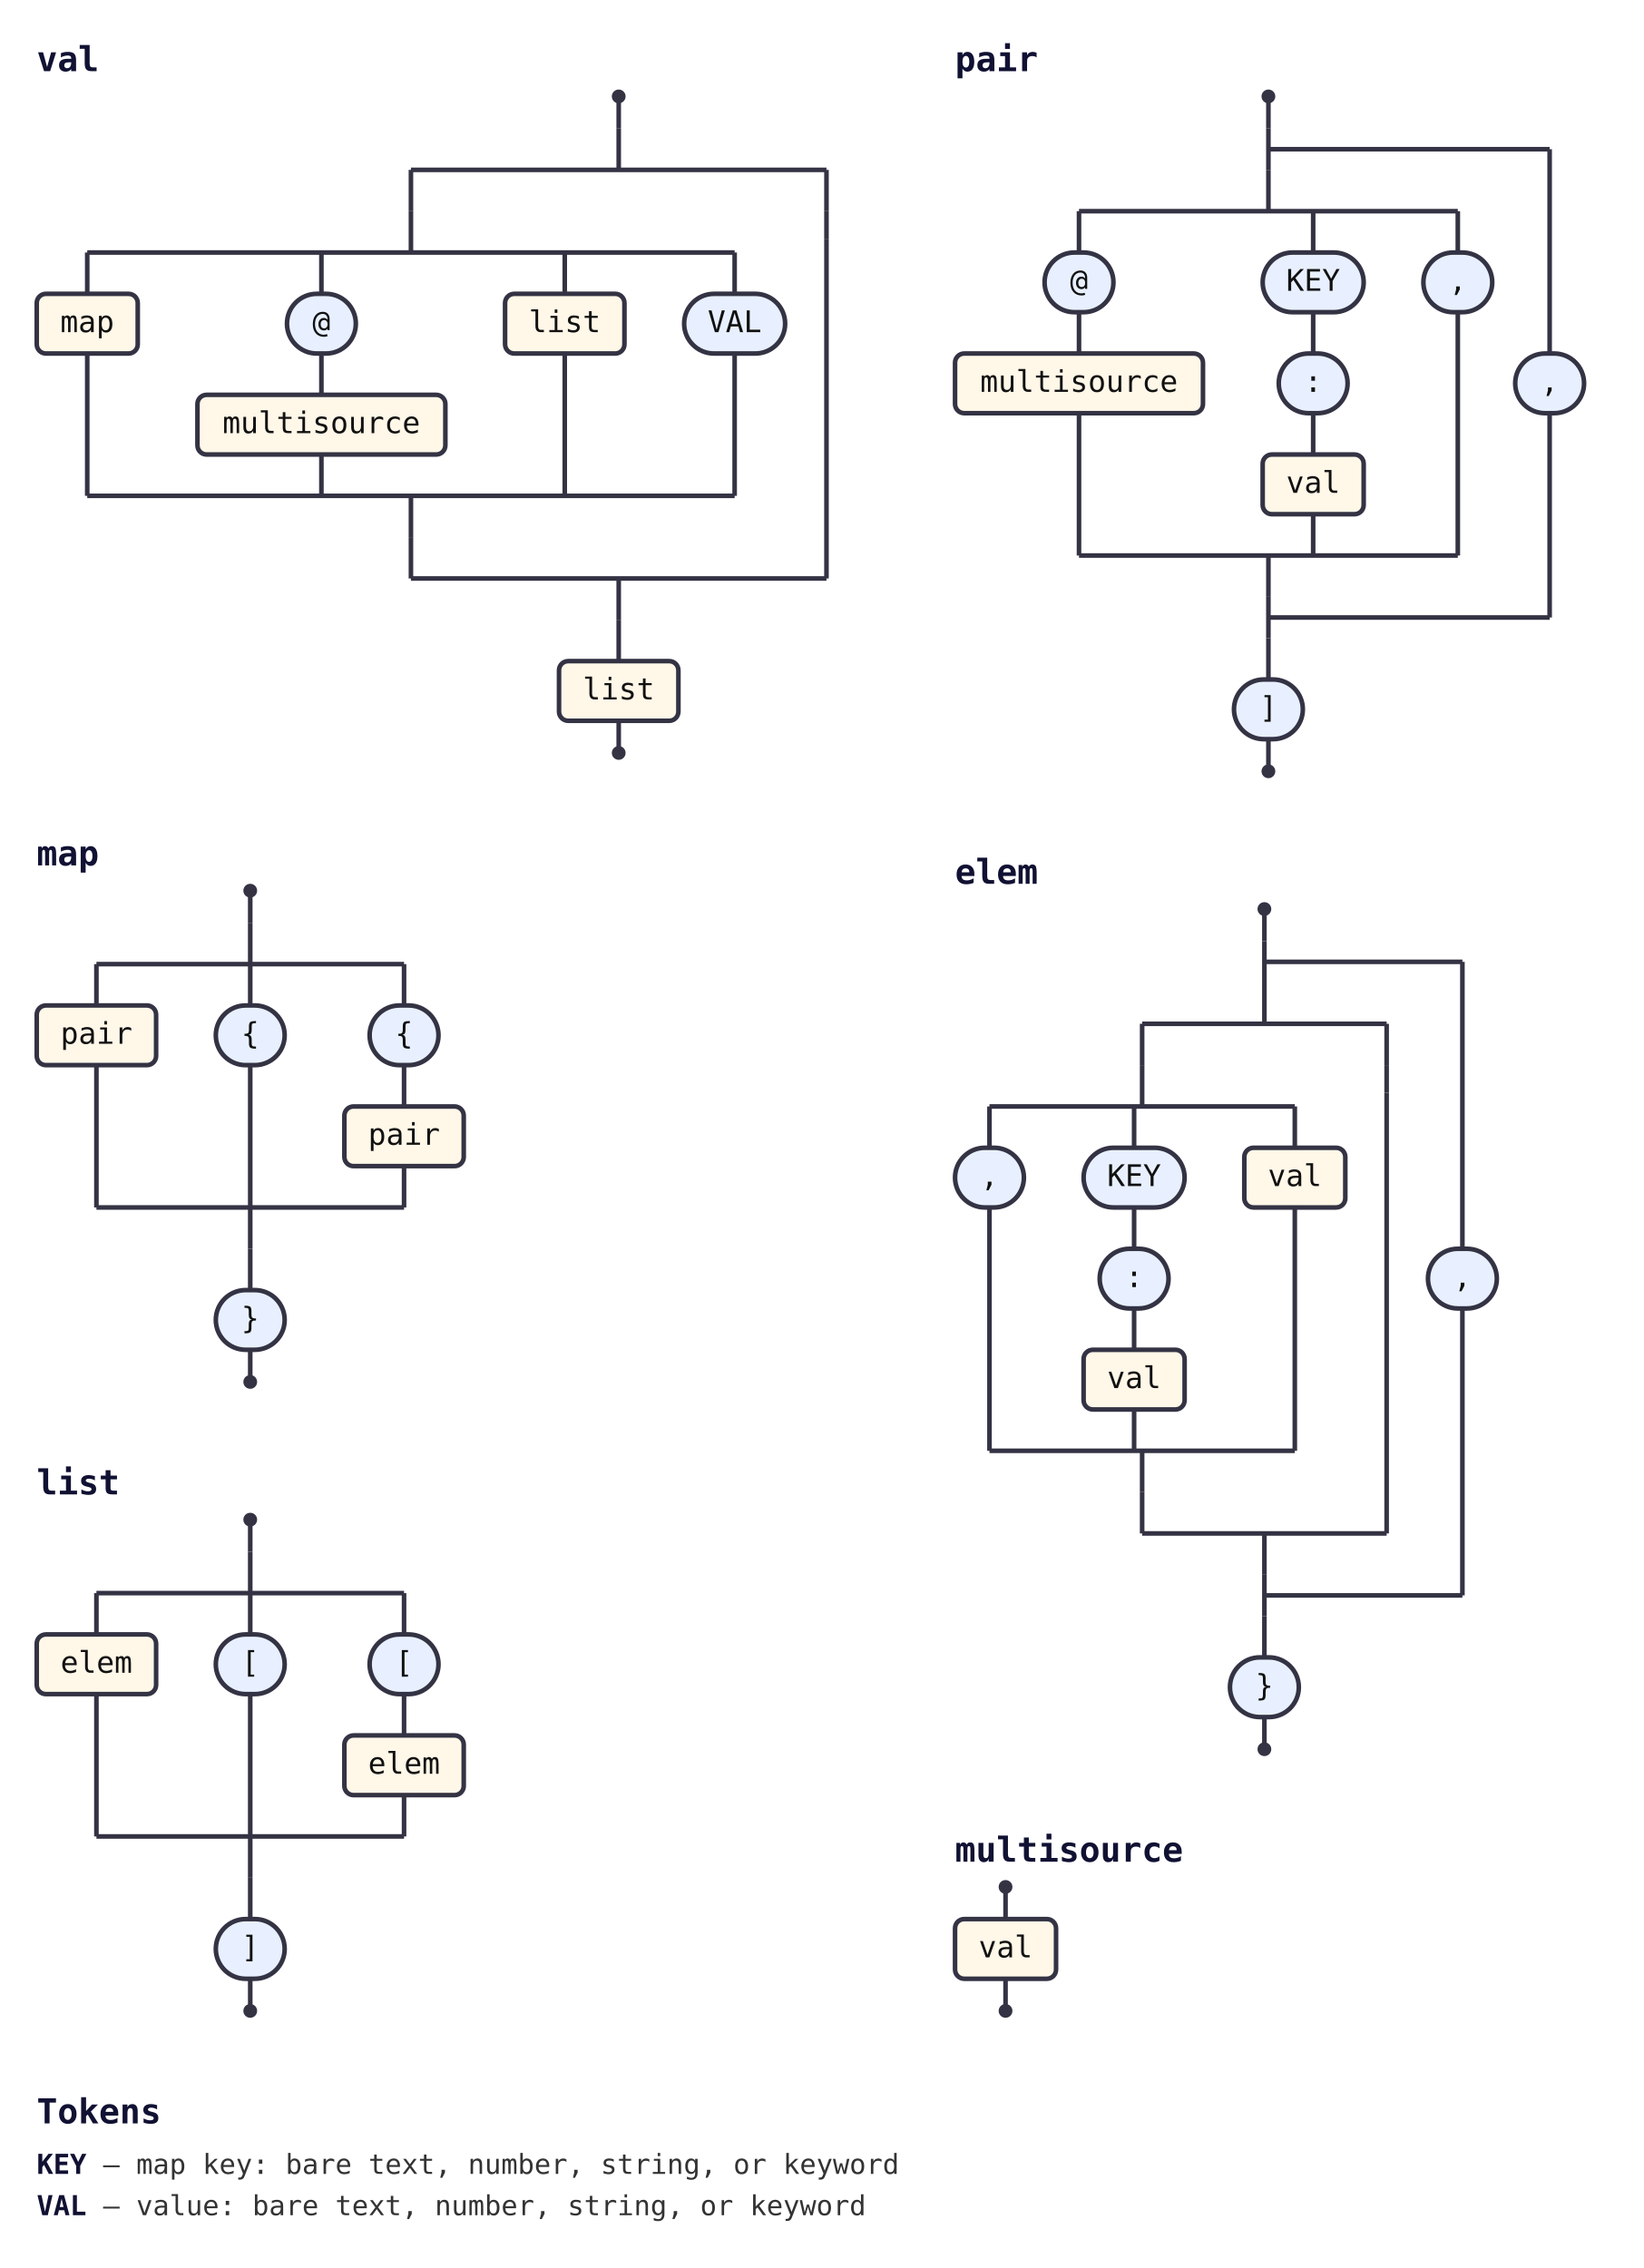
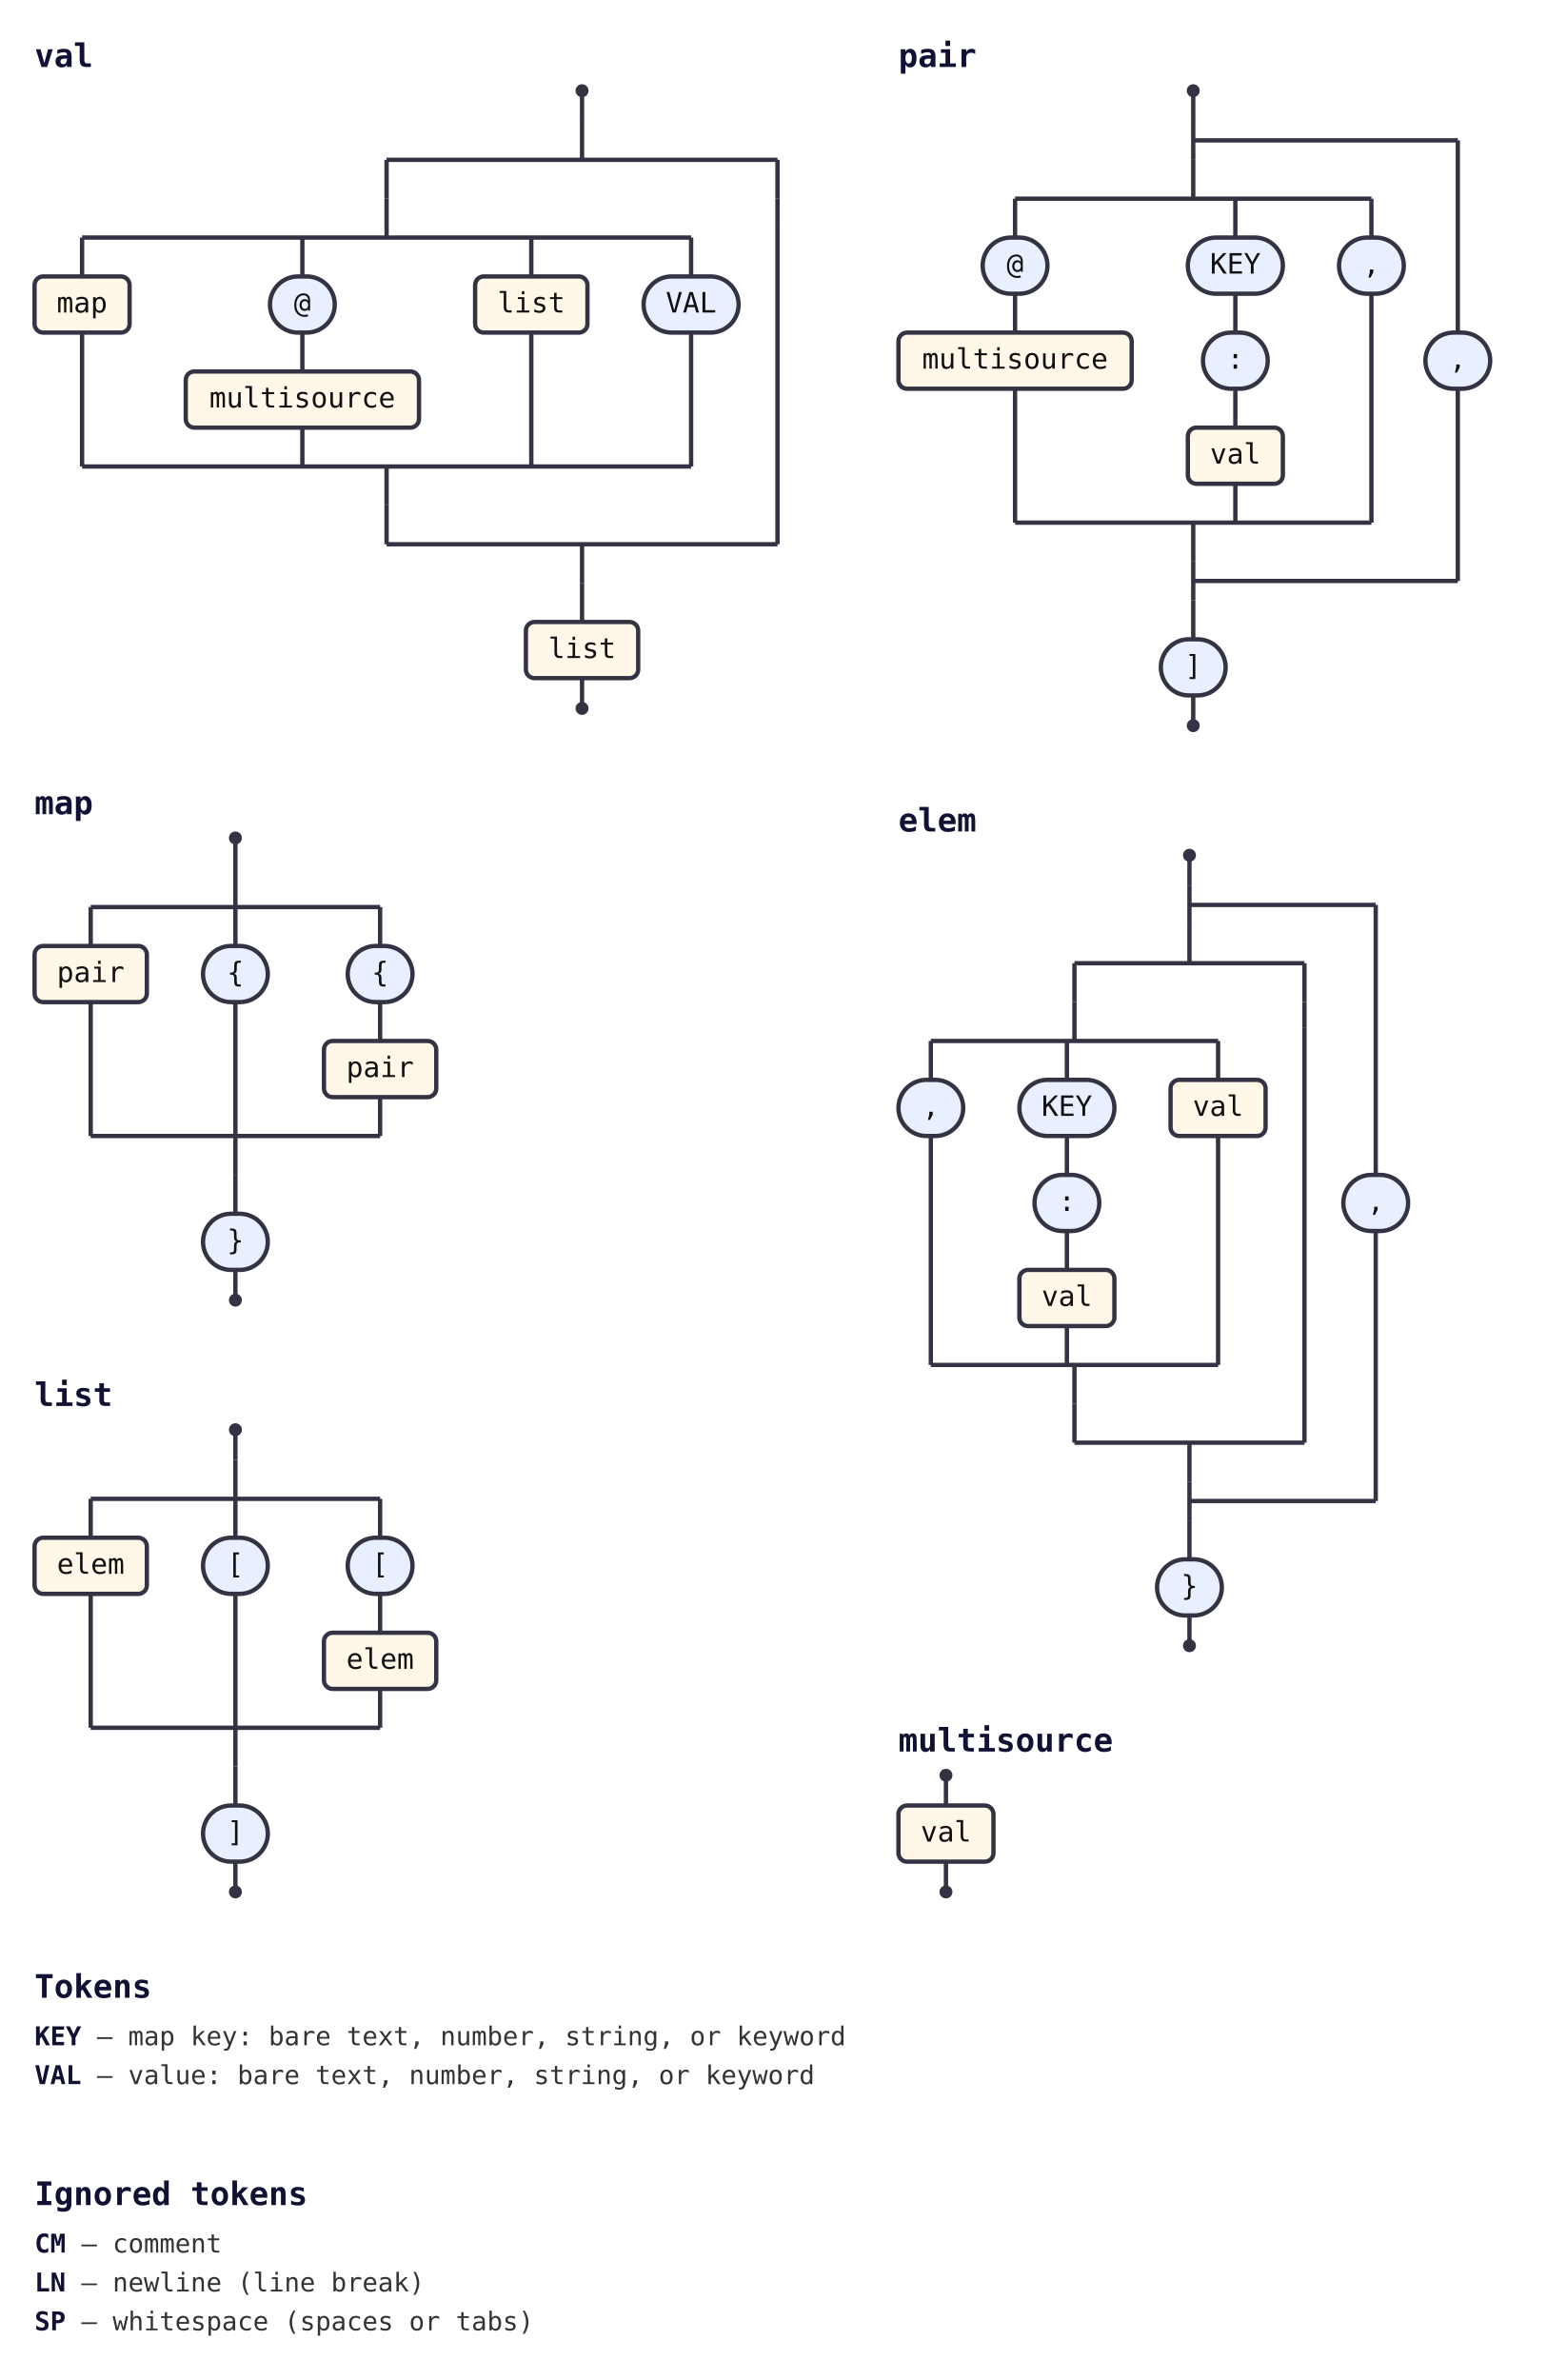
- <svg xmlns="http://www.w3.org/2000/svg" class="railroad" width="716" height="988" viewBox="0 0 716 988">
+ <svg xmlns="http://www.w3.org/2000/svg" class="railroad" width="716" height="1102" viewBox="0 0 716 1102">
  <style>svg.railroad{background:#fff;font-family:monospace;font-size:13px}.rr-line{stroke:#334;stroke-width:2;fill:none}.rr-cap{fill:#334}.rr-term{fill:#e8f0ff;stroke:#334;stroke-width:2}.rr-nonterm{fill:#fff7e8;stroke:#334;stroke-width:2}.rr-label{fill:#111;text-anchor:middle;dominant-baseline:middle}.rr-comment{fill:#666;font-style:italic;text-anchor:middle;dominant-baseline:middle}.rr-title{fill:#113;font-weight:bold;font-size:15px}.rr-legend{fill:#333;font-size:12px}.rr-legend-tok{fill:#113;font-weight:bold}a:hover .rr-nonterm{fill:#ffe6b3;cursor:pointer}</style>
  <g>
    <g id="val">
      <text class="rr-title" x="16" y="31">val</text>
      <circle class="rr-cap" cx="269.5" cy="42" r="3" />
      <path class="rr-line" d="M269.5 42V56" />
      <path class="rr-line" d="M269.5 56V74" />
      <path class="rr-line" d="M179 74H360" />
      <path class="rr-line" d="M179 252H360" />
      <path class="rr-line" d="M269.5 252V270" />
      <path class="rr-line" d="M179 74V92" />
      <path class="rr-line" d="M179 92V110" />
      <path class="rr-line" d="M38 110H320" />
      <path class="rr-line" d="M38 216H320" />
      <path class="rr-line" d="M179 216V234" />
      <path class="rr-line" d="M38 110V128" />
      <a href="#map">
        <rect class="rr-nonterm" x="16" y="128" width="44" height="26" rx="4" ry="4" />
        <text class="rr-label" x="38" y="141">map</text>
      </a>
      <path class="rr-line" d="M38 154V216" />
      <path class="rr-line" d="M140 110V128" />
      <rect class="rr-term" x="125" y="128" width="30" height="26" rx="13" ry="13" />
      <text class="rr-label" x="140" y="141">@</text>
      <path class="rr-line" d="M140 154V172" />
      <a href="#multisource">
        <rect class="rr-nonterm" x="86" y="172" width="108" height="26" rx="4" ry="4" />
        <text class="rr-label" x="140" y="185">multisource</text>
      </a>
      <path class="rr-line" d="M140 198V216" />
      <path class="rr-line" d="M246 110V128" />
      <a href="#list">
        <rect class="rr-nonterm" x="220" y="128" width="52" height="26" rx="4" ry="4" />
        <text class="rr-label" x="246" y="141">list</text>
      </a>
      <path class="rr-line" d="M246 154V216" />
      <path class="rr-line" d="M320 110V128" />
      <rect class="rr-term" x="298" y="128" width="44" height="26" rx="13" ry="13" />
      <text class="rr-label" x="320" y="141">VAL</text>
      <path class="rr-line" d="M320 154V216" />
      <path class="rr-line" d="M179 234V252" />
      <path class="rr-line" d="M360 74V92" />
      <path class="rr-line" d="M360 92V104" />
      <path class="rr-line" d="M360 104V252" />
      <path class="rr-line" d="M269.5 270V288" />
      <a href="#list">
        <rect class="rr-nonterm" x="243.5" y="288" width="52" height="26" rx="4" ry="4" />
        <text class="rr-label" x="269.5" y="301">list</text>
      </a>
      <path class="rr-line" d="M269.5 314V328" />
      <circle class="rr-cap" cx="269.5" cy="328" r="3" />
    </g>
    <g id="map">
      <text class="rr-title" x="16" y="377">map</text>
      <circle class="rr-cap" cx="109" cy="388" r="3" />
      <path class="rr-line" d="M109 388V402" />
      <path class="rr-line" d="M109 402V420" />
      <path class="rr-line" d="M42 420H176" />
      <path class="rr-line" d="M42 526H176" />
      <path class="rr-line" d="M109 526V544" />
      <path class="rr-line" d="M42 420V438" />
      <a href="#pair">
        <rect class="rr-nonterm" x="16" y="438" width="52" height="26" rx="4" ry="4" />
        <text class="rr-label" x="42" y="451">pair</text>
      </a>
      <path class="rr-line" d="M42 464V526" />
      <path class="rr-line" d="M109 420V438" />
      <rect class="rr-term" x="94" y="438" width="30" height="26" rx="13" ry="13" />
      <text class="rr-label" x="109" y="451">{</text>
      <path class="rr-line" d="M109 464V526" />
      <path class="rr-line" d="M176 420V438" />
      <rect class="rr-term" x="161" y="438" width="30" height="26" rx="13" ry="13" />
      <text class="rr-label" x="176" y="451">{</text>
      <path class="rr-line" d="M176 464V482" />
      <a href="#pair">
        <rect class="rr-nonterm" x="150" y="482" width="52" height="26" rx="4" ry="4" />
        <text class="rr-label" x="176" y="495">pair</text>
      </a>
      <path class="rr-line" d="M176 508V526" />
      <path class="rr-line" d="M109 544V562" />
      <rect class="rr-term" x="94" y="562" width="30" height="26" rx="13" ry="13" />
      <text class="rr-label" x="109" y="575">}</text>
      <path class="rr-line" d="M109 588V602" />
      <circle class="rr-cap" cx="109" cy="602" r="3" />
    </g>
    <g id="list">
      <text class="rr-title" x="16" y="651">list</text>
      <circle class="rr-cap" cx="109" cy="662" r="3" />
      <path class="rr-line" d="M109 662V676" />
      <path class="rr-line" d="M109 676V694" />
      <path class="rr-line" d="M42 694H176" />
      <path class="rr-line" d="M42 800H176" />
      <path class="rr-line" d="M109 800V818" />
      <path class="rr-line" d="M42 694V712" />
      <a href="#elem">
        <rect class="rr-nonterm" x="16" y="712" width="52" height="26" rx="4" ry="4" />
        <text class="rr-label" x="42" y="725">elem</text>
      </a>
      <path class="rr-line" d="M42 738V800" />
      <path class="rr-line" d="M109 694V712" />
      <rect class="rr-term" x="94" y="712" width="30" height="26" rx="13" ry="13" />
      <text class="rr-label" x="109" y="725">[</text>
      <path class="rr-line" d="M109 738V800" />
      <path class="rr-line" d="M176 694V712" />
      <rect class="rr-term" x="161" y="712" width="30" height="26" rx="13" ry="13" />
      <text class="rr-label" x="176" y="725">[</text>
      <path class="rr-line" d="M176 738V756" />
      <a href="#elem">
        <rect class="rr-nonterm" x="150" y="756" width="52" height="26" rx="4" ry="4" />
        <text class="rr-label" x="176" y="769">elem</text>
      </a>
      <path class="rr-line" d="M176 782V800" />
      <path class="rr-line" d="M109 818V836" />
      <rect class="rr-term" x="94" y="836" width="30" height="26" rx="13" ry="13" />
      <text class="rr-label" x="109" y="849">]</text>
      <path class="rr-line" d="M109 862V876" />
      <circle class="rr-cap" cx="109" cy="876" r="3" />
    </g>
    <g id="pair">
      <text class="rr-title" x="416" y="31">pair</text>
      <circle class="rr-cap" cx="552.5" cy="42" r="3" />
      <path class="rr-line" d="M552.5 42V56" />
      <path class="rr-line" d="M552.5 56V74" />
      <path class="rr-line" d="M552.5 74V92" />
      <path class="rr-line" d="M470 92H635" />
      <path class="rr-line" d="M470 242H635" />
      <path class="rr-line" d="M552.5 242V260" />
      <path class="rr-line" d="M470 92V110" />
      <rect class="rr-term" x="455" y="110" width="30" height="26" rx="13" ry="13" />
      <text class="rr-label" x="470" y="123">@</text>
      <path class="rr-line" d="M470 136V154" />
      <a href="#multisource">
        <rect class="rr-nonterm" x="416" y="154" width="108" height="26" rx="4" ry="4" />
        <text class="rr-label" x="470" y="167">multisource</text>
      </a>
      <path class="rr-line" d="M470 180V242" />
      <path class="rr-line" d="M572 92V110" />
      <rect class="rr-term" x="550" y="110" width="44" height="26" rx="13" ry="13" />
      <text class="rr-label" x="572" y="123">KEY</text>
      <path class="rr-line" d="M572 136V154" />
      <rect class="rr-term" x="557" y="154" width="30" height="26" rx="13" ry="13" />
      <text class="rr-label" x="572" y="167">:</text>
      <path class="rr-line" d="M572 180V198" />
      <a href="#val">
        <rect class="rr-nonterm" x="550" y="198" width="44" height="26" rx="4" ry="4" />
        <text class="rr-label" x="572" y="211">val</text>
      </a>
      <path class="rr-line" d="M572 224V242" />
      <path class="rr-line" d="M635 92V110" />
      <rect class="rr-term" x="620" y="110" width="30" height="26" rx="13" ry="13" />
      <text class="rr-label" x="635" y="123">,</text>
      <path class="rr-line" d="M635 136V242" />
      <path class="rr-line" d="M552.5 260V278" />
      <path class="rr-line" d="M552.5 269H675" />
      <path class="rr-line" d="M552.5 65H675" />
      <path class="rr-line" d="M675 180V269" />
      <path class="rr-line" d="M675 65V154" />
      <rect class="rr-term" x="660" y="154" width="30" height="26" rx="13" ry="13" />
      <text class="rr-label" x="675" y="167">,</text>
      <path class="rr-line" d="M552.5 278V296" />
      <rect class="rr-term" x="537.5" y="296" width="30" height="26" rx="13" ry="13" />
      <text class="rr-label" x="552.5" y="309">]</text>
      <path class="rr-line" d="M552.5 322V336" />
      <circle class="rr-cap" cx="552.5" cy="336" r="3" />
    </g>
    <g id="elem">
      <text class="rr-title" x="416" y="385">elem</text>
      <circle class="rr-cap" cx="550.75" cy="396" r="3" />
      <path class="rr-line" d="M550.75 396V410" />
      <path class="rr-line" d="M550.75 410V428" />
      <path class="rr-line" d="M550.75 428V446" />
      <path class="rr-line" d="M497.5 446H604" />
      <path class="rr-line" d="M497.5 668H604" />
      <path class="rr-line" d="M550.75 668V686" />
      <path class="rr-line" d="M497.5 446V464" />
      <path class="rr-line" d="M497.5 464V482" />
      <path class="rr-line" d="M431 482H564" />
      <path class="rr-line" d="M431 632H564" />
      <path class="rr-line" d="M497.5 632V650" />
      <path class="rr-line" d="M431 482V500" />
      <rect class="rr-term" x="416" y="500" width="30" height="26" rx="13" ry="13" />
      <text class="rr-label" x="431" y="513">,</text>
      <path class="rr-line" d="M431 526V632" />
      <path class="rr-line" d="M494 482V500" />
      <rect class="rr-term" x="472" y="500" width="44" height="26" rx="13" ry="13" />
      <text class="rr-label" x="494" y="513">KEY</text>
      <path class="rr-line" d="M494 526V544" />
      <rect class="rr-term" x="479" y="544" width="30" height="26" rx="13" ry="13" />
      <text class="rr-label" x="494" y="557">:</text>
      <path class="rr-line" d="M494 570V588" />
      <a href="#val">
        <rect class="rr-nonterm" x="472" y="588" width="44" height="26" rx="4" ry="4" />
        <text class="rr-label" x="494" y="601">val</text>
      </a>
      <path class="rr-line" d="M494 614V632" />
      <path class="rr-line" d="M564 482V500" />
      <a href="#val">
        <rect class="rr-nonterm" x="542" y="500" width="44" height="26" rx="4" ry="4" />
        <text class="rr-label" x="564" y="513">val</text>
      </a>
      <path class="rr-line" d="M564 526V632" />
      <path class="rr-line" d="M497.5 650V668" />
      <path class="rr-line" d="M604 446V464" />
      <path class="rr-line" d="M604 464V476" />
      <path class="rr-line" d="M604 476V668" />
      <path class="rr-line" d="M550.75 686V704" />
      <path class="rr-line" d="M550.75 695H637" />
      <path class="rr-line" d="M550.75 419H637" />
      <path class="rr-line" d="M637 570V695" />
      <path class="rr-line" d="M637 419V544" />
      <rect class="rr-term" x="622" y="544" width="30" height="26" rx="13" ry="13" />
      <text class="rr-label" x="637" y="557">,</text>
      <path class="rr-line" d="M550.75 704V722" />
      <rect class="rr-term" x="535.75" y="722" width="30" height="26" rx="13" ry="13" />
      <text class="rr-label" x="550.75" y="735">}</text>
      <path class="rr-line" d="M550.75 748V762" />
      <circle class="rr-cap" cx="550.75" cy="762" r="3" />
    </g>
    <g id="multisource">
      <text class="rr-title" x="416" y="811">multisource</text>
      <circle class="rr-cap" cx="438" cy="822" r="3" />
      <path class="rr-line" d="M438 822V836" />
      <a href="#val">
        <rect class="rr-nonterm" x="416" y="836" width="44" height="26" rx="4" ry="4" />
        <text class="rr-label" x="438" y="849">val</text>
      </a>
      <path class="rr-line" d="M438 862V876" />
      <circle class="rr-cap" cx="438" cy="876" r="3" />
    </g>
    <text class="rr-title" x="16" y="925">Tokens</text>
    <text class="rr-legend" x="16" y="947">
      <tspan class="rr-legend-tok">KEY</tspan>  —  map key: bare text, number, string, or keyword</text>
    <text class="rr-legend" x="16" y="965">
      <tspan class="rr-legend-tok">VAL</tspan>  —  value: bare text, number, string, or keyword</text>
+     <text class="rr-title" x="16" y="1021">Ignored tokens</text>
+     <text class="rr-legend" x="16" y="1043">
+       <tspan class="rr-legend-tok">CM</tspan>  —  comment</text>
+     <text class="rr-legend" x="16" y="1061">
+       <tspan class="rr-legend-tok">LN</tspan>  —  newline (line break)</text>
+     <text class="rr-legend" x="16" y="1079">
+       <tspan class="rr-legend-tok">SP</tspan>  —  whitespace (spaces or tabs)</text>
  </g>
</svg>
